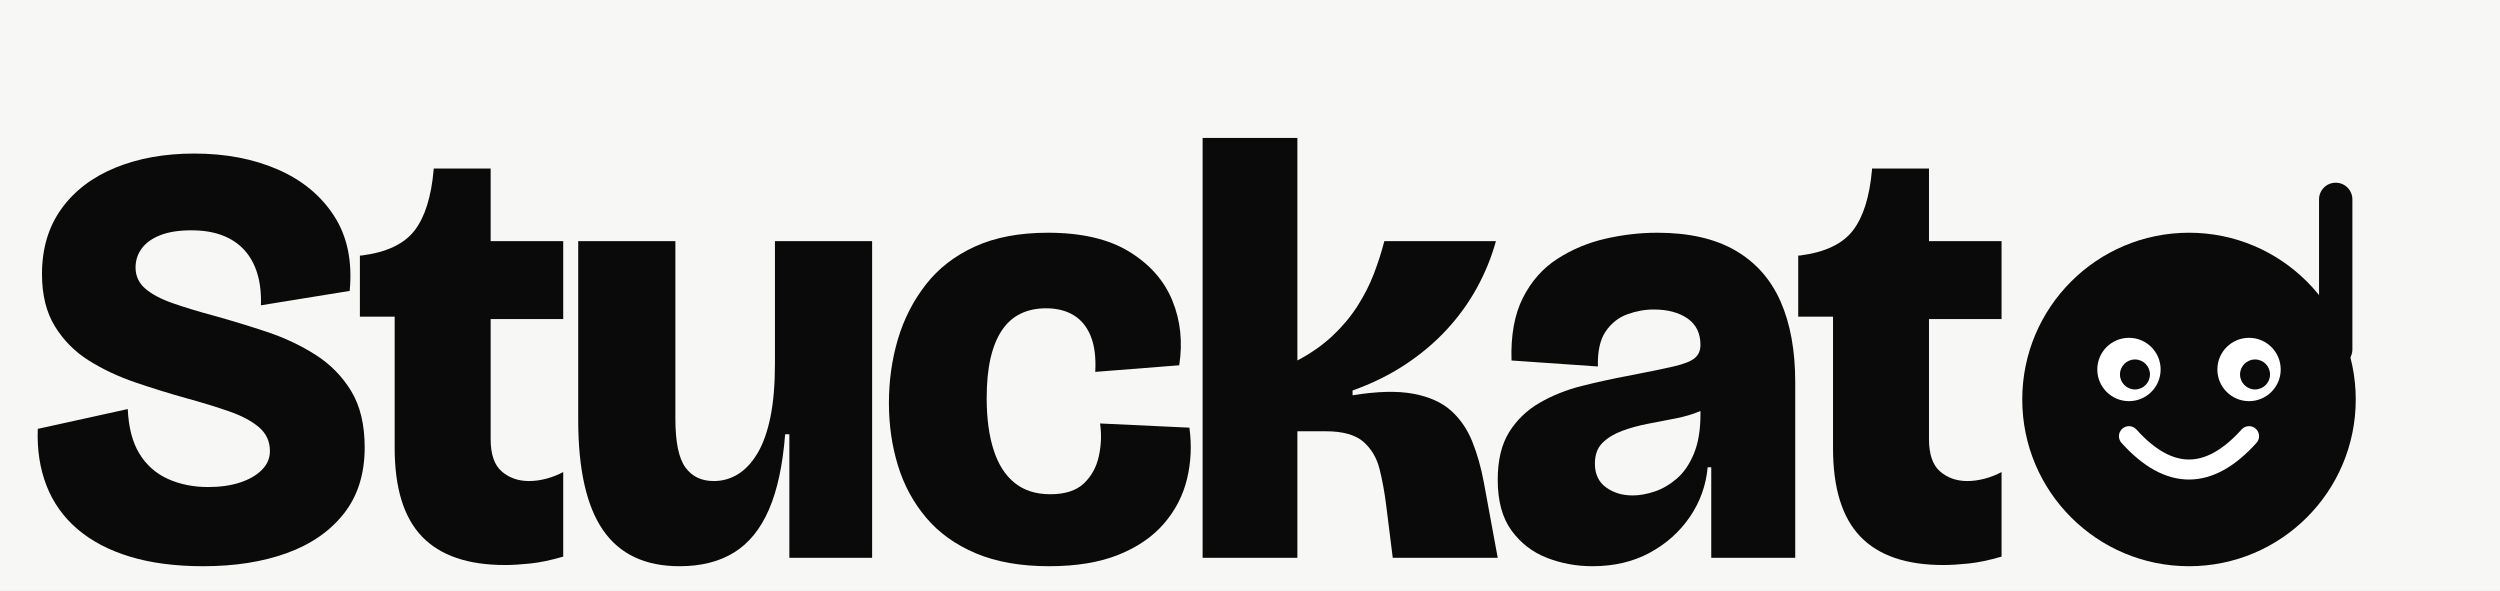
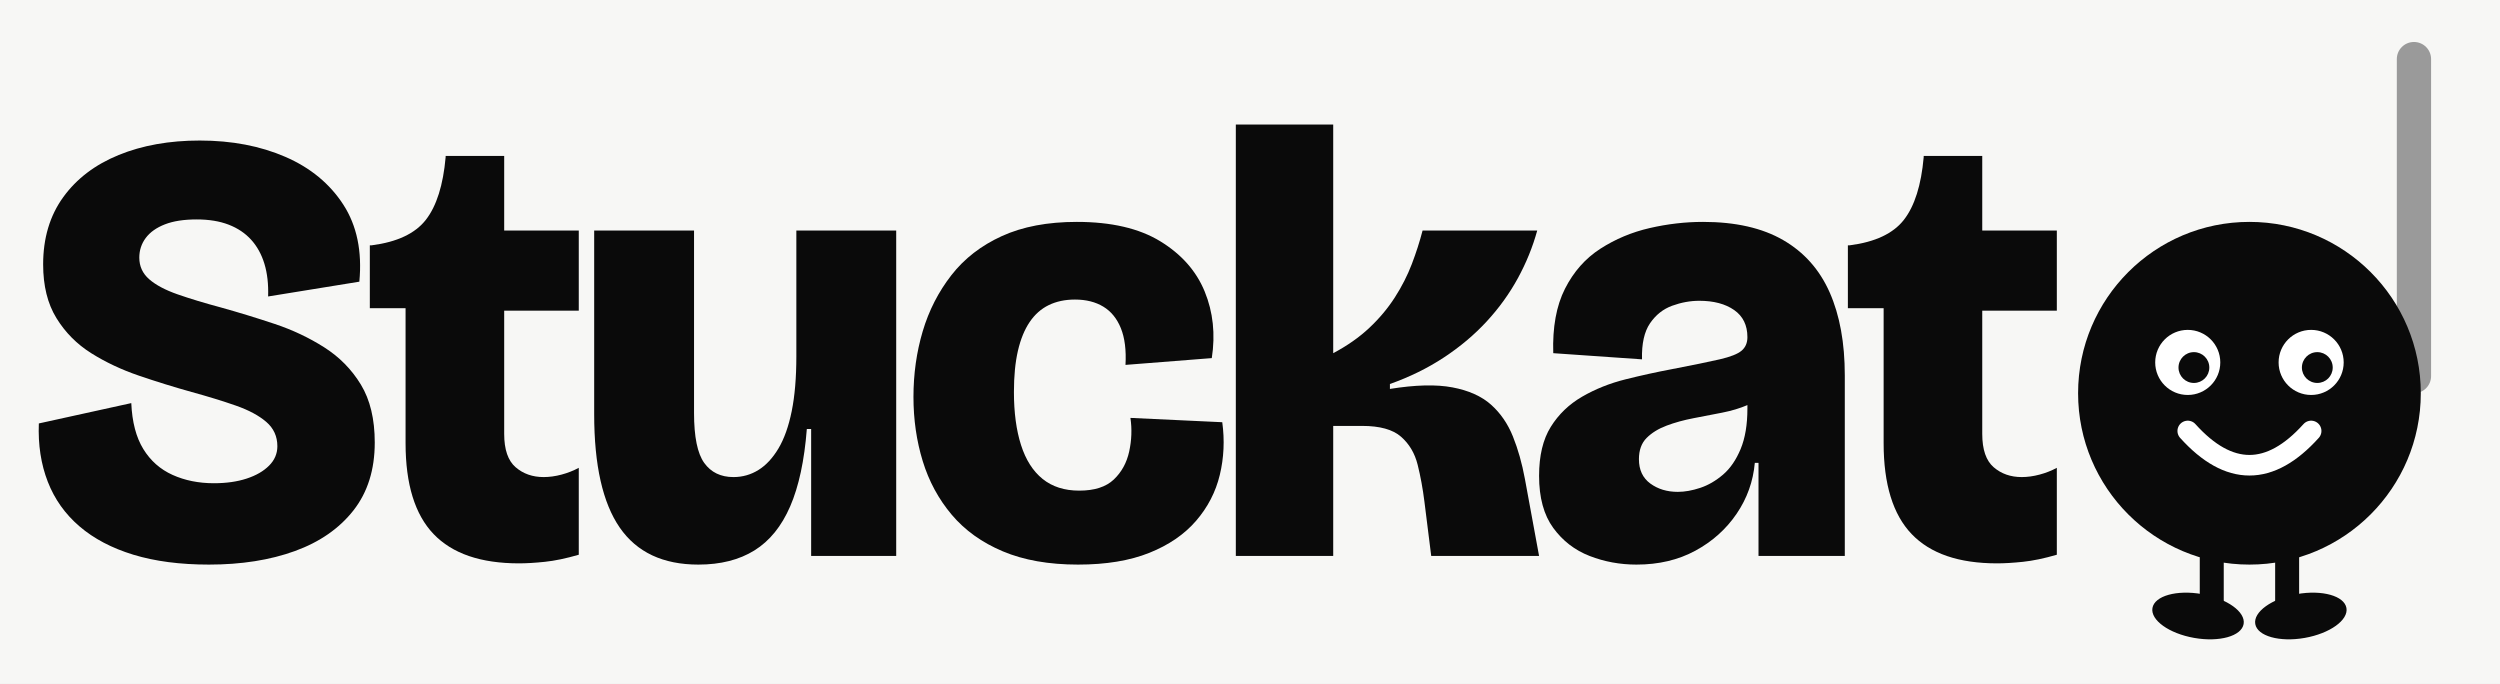
- <svg xmlns="http://www.w3.org/2000/svg" viewBox="-40 -930 4168 984" role="img" aria-label="Stuckato">
-   <rect x="-40.0" y="-930.0" width="4168.0" height="984.0" fill="#F7F7F5" />
+ <svg xmlns="http://www.w3.org/2000/svg" viewBox="-40 -902 4056 1109" role="img" aria-label="Stuckato">
+   <rect x="-40.0" y="-902.0" width="4056.0" height="1109.0" fill="#F7F7F5" />
  <path transform="translate(0.0 0) scale(1 -1)" d="M299 -14Q229 -14 176.5 2.0Q124 18 89.0 48.0Q54 78 37.5 120.5Q21 163 23 215L173 248Q175 202 192.5 173.5Q210 145 240.0 131.5Q270 118 307 118Q337 118 360.0 125.5Q383 133 396.5 146.5Q410 160 410 178Q410 202 392.0 217.5Q374 233 342.5 244.0Q311 255 271 266Q228 278 185.5 292.5Q143 307 108.0 329.0Q73 351 51.5 386.0Q30 421 30 473Q30 537 62.5 582.0Q95 627 152.5 650.5Q210 674 284 674Q362 674 423.0 647.5Q484 621 517.0 570.0Q550 519 543 445L395 421Q396 451 389.0 474.0Q382 497 367.5 513.0Q353 529 331.0 537.5Q309 546 279 546Q248 546 227.5 538.0Q207 530 196.5 516.0Q186 502 186 484Q186 463 202.0 449.0Q218 435 248.0 424.5Q278 414 319 403Q362 391 405.5 376.5Q449 362 486.0 338.5Q523 315 545.5 278.0Q568 241 568 184Q568 118 533.5 74.0Q499 30 438.5 8.0Q378 -14 299 -14Z" fill="#0A0A0A" />
  <path transform="translate(555.0 0) scale(1 -1)" d="M247 -12Q154 -12 108.5 35.5Q63 83 63 183V402H5V504H8Q70 512 96.0 545.5Q122 579 128 647V649H223V528H344V398H223V198Q223 160 241.5 144.0Q260 128 287 128Q301 128 316.0 132.0Q331 136 344 143V2Q313 -7 289.0 -9.5Q265 -12 247 -12Z" fill="#0A0A0A" />
  <path transform="translate(893.0 0) scale(1 -1)" d="M200 -14Q114 -14 72.5 46.0Q31 106 31 230V528H193V232Q193 174 209.5 151.0Q226 128 257 128Q279 128 297.5 139.5Q316 151 330.0 174.5Q344 198 351.5 235.0Q359 272 359 324V528H521V238V0H383V206H376Q370 129 349.0 80.5Q328 32 291.0 9.0Q254 -14 200 -14Z" fill="#0A0A0A" />
  <path transform="translate(1420.0 0) scale(1 -1)" d="M289 -14Q218 -14 167.0 7.5Q116 29 84.0 67.0Q52 105 37.0 154.0Q22 203 22 258Q22 314 37.0 364.5Q52 415 83.5 455.5Q115 496 165.5 519.0Q216 542 287 542Q371 542 422.5 510.5Q474 479 494.5 429.0Q515 379 506 321L366 310Q368 346 358.5 369.5Q349 393 330.0 404.5Q311 416 284 416Q260 416 241.5 407.0Q223 398 210.5 379.5Q198 361 191.5 333.0Q185 305 185 266Q185 216 196.5 180.0Q208 144 231.5 125.0Q255 106 291 106Q328 106 347.0 124.0Q366 142 372.0 169.5Q378 197 374 224L523 217Q529 173 519.0 131.5Q509 90 480.5 57.0Q452 24 404.5 5.0Q357 -14 289 -14Z" fill="#0A0A0A" />
  <path transform="translate(1929.0 0) scale(1 -1)" d="M36 0V700H194V329Q228 347 252.5 370.0Q277 393 294.0 419.5Q311 446 321.5 473.5Q332 501 339 528H525Q514 488 493.5 450.5Q473 413 443.0 380.5Q413 348 373.5 322.0Q334 296 286 279V271Q348 281 387.5 273.5Q427 266 450.0 245.5Q473 225 485.5 194.0Q498 163 505 125L528 0H353L342 88Q338 120 331.0 148.0Q324 176 304.0 193.5Q284 211 241 211H194V0Z" fill="#0A0A0A" />
  <path transform="translate(2440.0 0) scale(1 -1)" d="M175 -14Q135 -14 99.0 0.0Q63 14 40.0 45.5Q17 77 17 130Q17 179 36.0 209.5Q55 240 87.0 258.5Q119 277 157.0 286.5Q195 296 232 303Q284 313 310.0 319.0Q336 325 345.5 333.0Q355 341 355 355Q355 384 333.5 399.0Q312 414 277 414Q255 414 233.0 406.0Q211 398 197.0 377.5Q183 357 184 319L40 329Q38 392 59.0 433.5Q80 475 116.5 498.5Q153 522 196.5 532.0Q240 542 283 542Q362 542 413.0 512.5Q464 483 488.5 427.5Q513 372 513 293V199Q513 166 513.0 132.5Q513 99 513.0 66.0Q513 33 513 0H373Q373 36 373.0 73.0Q373 110 373 151H367Q363 106 337.5 68.5Q312 31 270.5 8.5Q229 -14 175 -14ZM242 104Q259 104 278.5 110.5Q298 117 315.5 132.0Q333 147 344.0 173.5Q355 200 355 239V263L382 266Q374 253 355.5 245.0Q337 237 314.0 232.5Q291 228 267.5 223.5Q244 219 224.0 211.5Q204 204 191.5 191.5Q179 179 179 157Q179 131 197.5 117.5Q216 104 242 104Z" fill="#0A0A0A" />
  <path transform="translate(2953.0 0) scale(1 -1)" d="M247 -12Q154 -12 108.5 35.5Q63 83 63 183V402H5V504H8Q70 512 96.0 545.5Q122 579 128 647V649H223V528H344V398H223V198Q223 160 241.5 144.0Q260 128 287 128Q301 128 316.0 132.0Q331 136 344 143V2Q313 -7 289.0 -9.5Q265 -12 247 -12Z" fill="#0A0A0A" />
+   <rect x="3528.9" y="-41.6" width="38.9" height="139.0" rx="19.5" fill="#0A0A0A" />
+   <rect x="3651.2" y="-41.6" width="38.9" height="139.0" rx="19.5" fill="#0A0A0A" />
+   <ellipse cx="3526.1" cy="97.4" rx="75.1" ry="36.1" fill="#0A0A0A" transform="rotate(10 3526.1 97.4)" />
+   <ellipse cx="3692.9" cy="97.4" rx="75.1" ry="36.1" fill="#0A0A0A" transform="rotate(-10 3692.9 97.4)" />
+   <rect x="3848.6" y="-833.9" width="55.6" height="569.9" rx="27.8" fill="#9A9A9A" />
  <circle cx="3609.5" cy="-264.0" r="278.0" fill="#0A0A0A" />
  <circle cx="3509.4" cy="-314.0" r="52.8" fill="#FFFFFF" />
  <circle cx="3709.6" cy="-314.0" r="52.8" fill="#FFFFFF" />
  <circle cx="3519.4" cy="-305.7" r="25.0" fill="#0A0A0A" />
  <circle cx="3719.6" cy="-305.7" r="25.0" fill="#0A0A0A" />
  <path d="M3509.4 -202.8 Q3609.5 -91.6 3709.6 -202.8" fill="none" stroke="#FFFFFF" stroke-width="33.4" stroke-linecap="round" />
-   <rect x="3826.3" y="-625.4" width="55.6" height="305.8" rx="27.8" fill="#0A0A0A" />
</svg>
